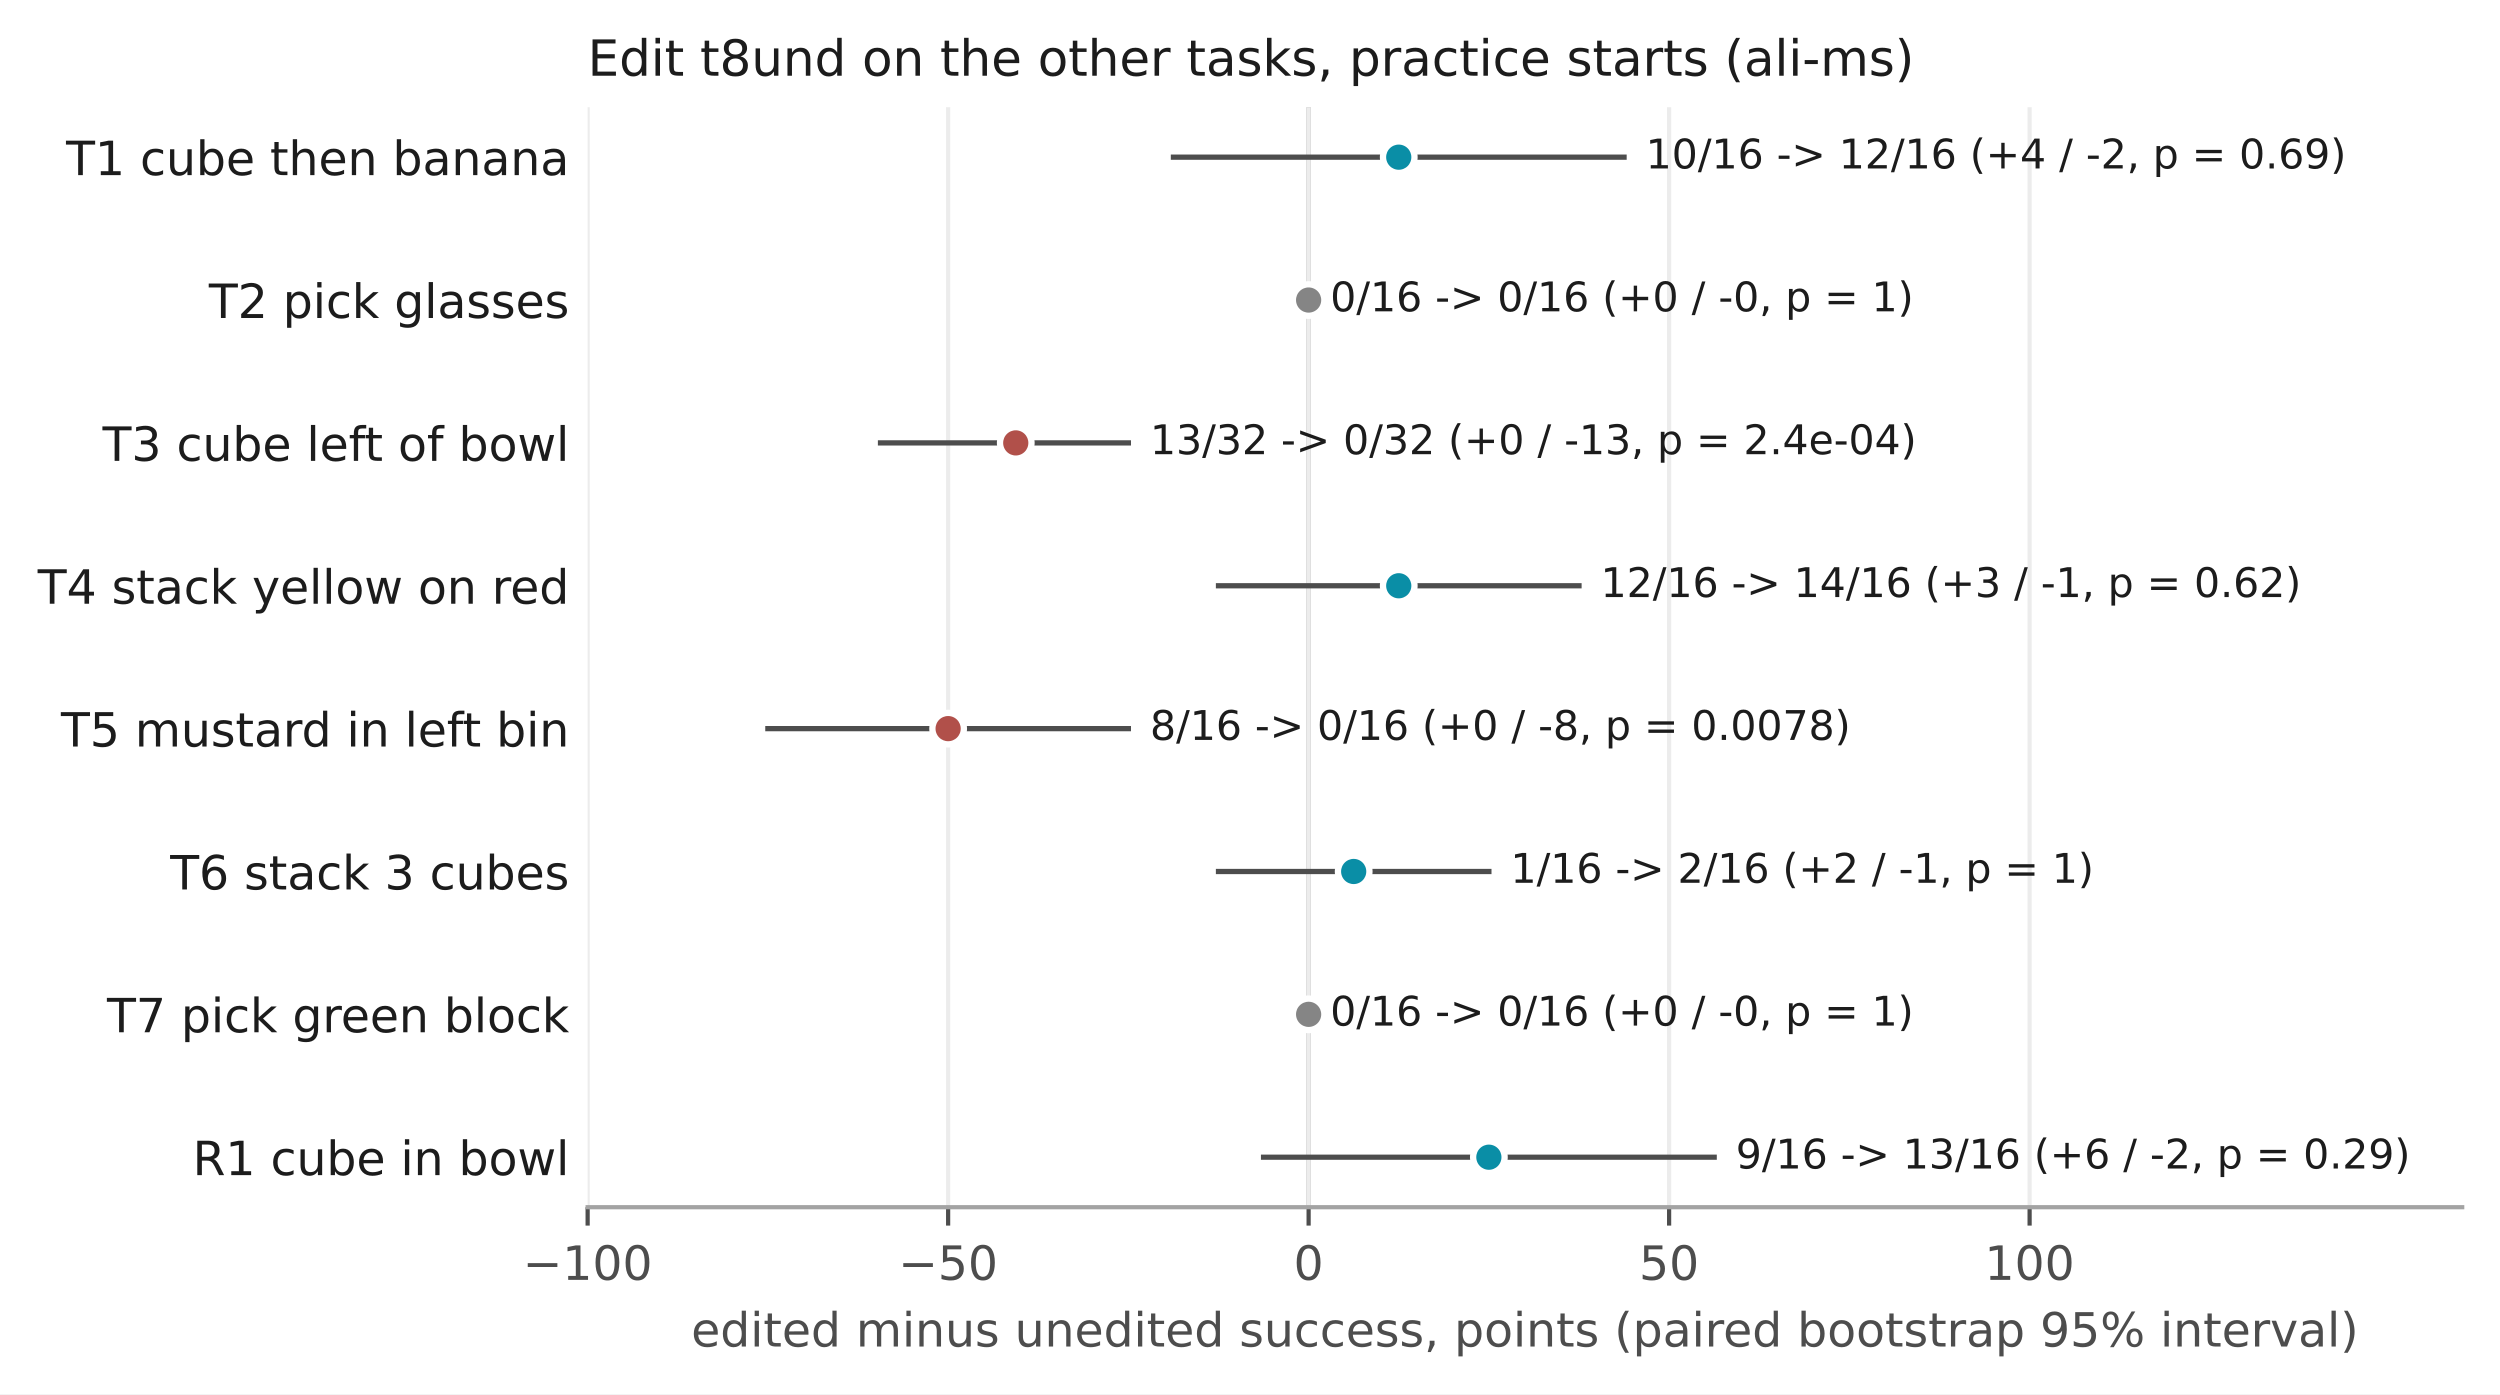
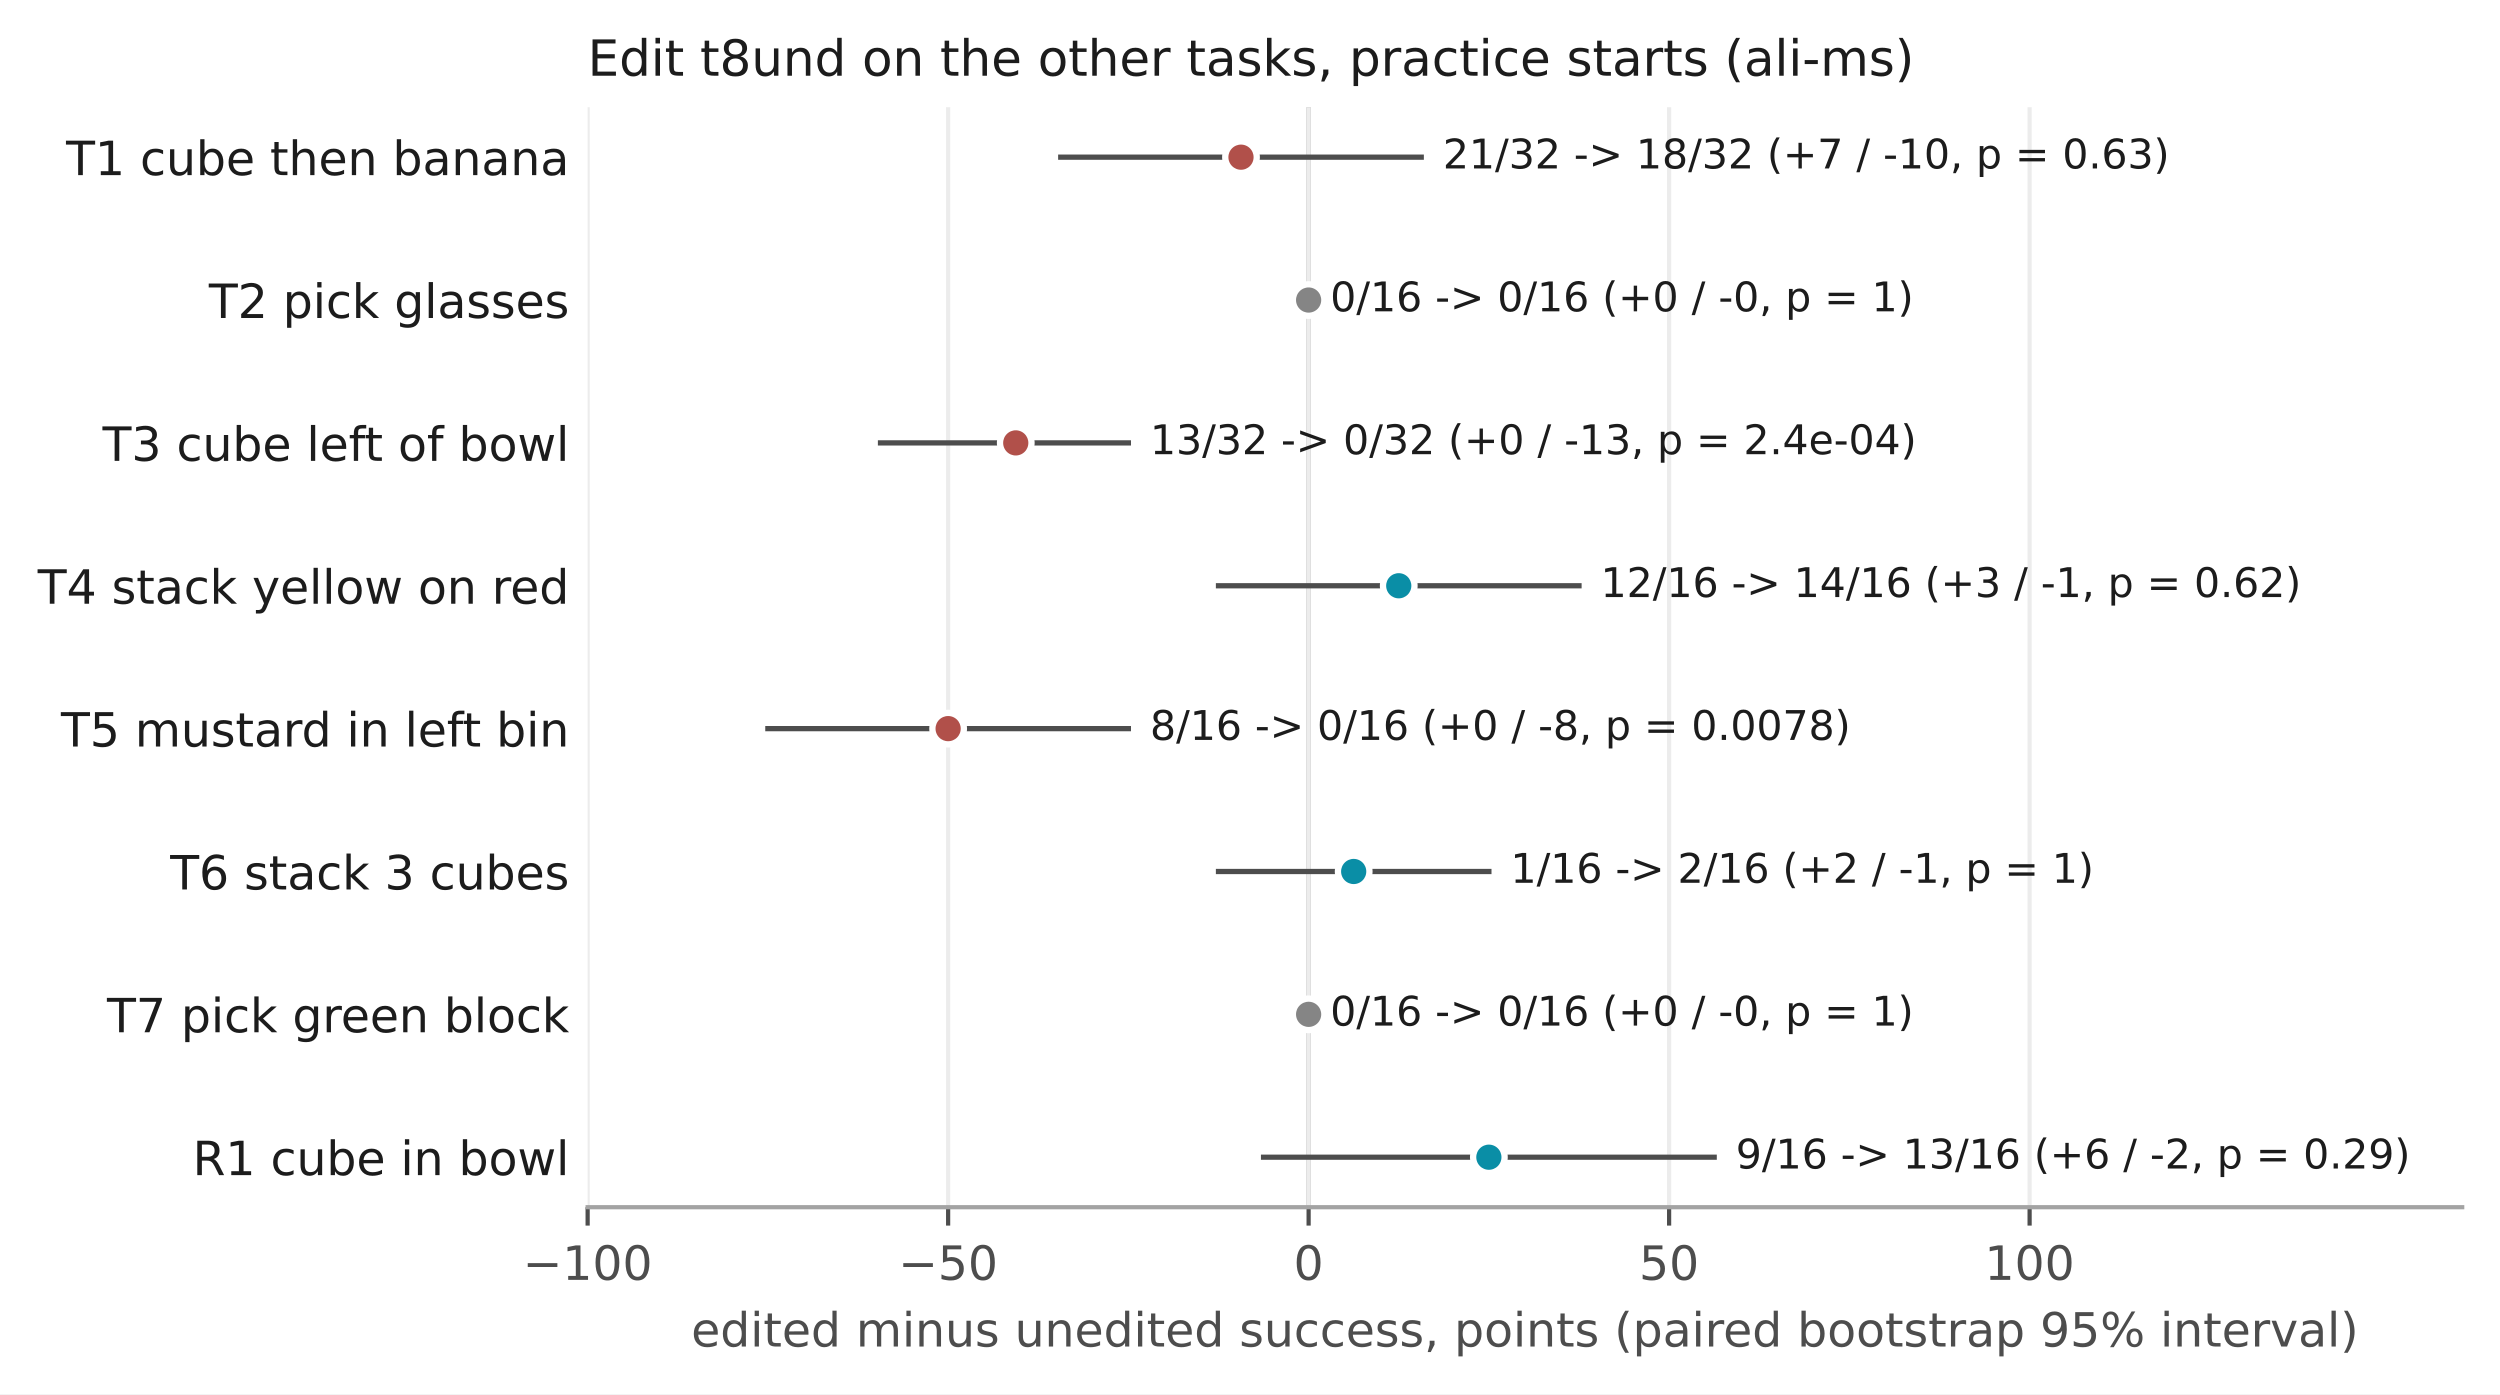
<svg xmlns="http://www.w3.org/2000/svg" xmlns:xlink="http://www.w3.org/1999/xlink" width="476.269pt" height="265.602pt" viewBox="0 0 476.269 265.602" version="1.1">
  <defs>
    <style type="text/css">*{stroke-linejoin: round; stroke-linecap: butt}</style>
  </defs>
  <g id="figure_1">
    <g id="patch_1">
      <path d="M -0 265.602  L 476.269 265.602  L 476.269 0  L -0 0  z " style="fill: #ffffff" />
    </g>
    <g id="axes_1">
      <g id="patch_2">
        <path d="M 111.949 229.982  L 469.069 229.982  L 469.069 20.419  L 111.949 20.419  z " style="fill: #ffffff" />
      </g>
      <g id="line2d_1">
-         <path d="M 249.302 229.982  L 249.302 20.419  " clip-path="url(#p3c85dc5f90)" style="fill: none; stroke: #a3a3a3; stroke-width: 0.8; stroke-linecap: square" />
+         <path d="M 249.302 229.982  L 249.302 20.419  " clip-path="url(#p53d4f7168b)" style="fill: none; stroke: #a3a3a3; stroke-width: 0.8; stroke-linecap: square" />
      </g>
      <g id="matplotlib.axis_1">
        <g id="xtick_1">
          <g id="line2d_2">
-             <path d="M 111.949 229.982  L 111.949 20.419  " clip-path="url(#p3c85dc5f90)" style="fill: none; stroke: #ececec; stroke-width: 0.8; stroke-linecap: square" />
+             <path d="M 111.949 229.982  L 111.949 20.419  " clip-path="url(#p53d4f7168b)" style="fill: none; stroke: #ececec; stroke-width: 0.8; stroke-linecap: square" />
          </g>
          <g id="line2d_3">
            <defs>
-               <path id="m4e2b20d7a0" d="M 0 0  L 0 3.5  " style="stroke: #4d4d4d; stroke-width: 0.8" />
+               <path id="m32943067ad" d="M 0 0  L 0 3.5  " style="stroke: #4d4d4d; stroke-width: 0.8" />
            </defs>
            <g>
-               <use xlink:href="#m4e2b20d7a0" x="111.949" y="229.982" style="fill: #4d4d4d; stroke: #4d4d4d; stroke-width: 0.8" />
+               <use xlink:href="#m32943067ad" x="111.949" y="229.982" style="fill: #4d4d4d; stroke: #4d4d4d; stroke-width: 0.8" />
            </g>
          </g>
          <g id="text_1">
            <text style="font-size: 9px; font-family: 'DejaVu Sans'; text-anchor: middle; fill: #4d4d4d" x="111.949" y="243.82" transform="rotate(-0 111.9486 243.8203)">−100</text>
          </g>
        </g>
        <g id="xtick_2">
          <g id="line2d_4">
-             <path d="M 180.626 229.982  L 180.626 20.419  " clip-path="url(#p3c85dc5f90)" style="fill: none; stroke: #ececec; stroke-width: 0.8; stroke-linecap: square" />
+             <path d="M 180.626 229.982  L 180.626 20.419  " clip-path="url(#p53d4f7168b)" style="fill: none; stroke: #ececec; stroke-width: 0.8; stroke-linecap: square" />
          </g>
          <g id="line2d_5">
            <g>
-               <use xlink:href="#m4e2b20d7a0" x="180.626" y="229.982" style="fill: #4d4d4d; stroke: #4d4d4d; stroke-width: 0.8" />
+               <use xlink:href="#m32943067ad" x="180.626" y="229.982" style="fill: #4d4d4d; stroke: #4d4d4d; stroke-width: 0.8" />
            </g>
          </g>
          <g id="text_2">
            <text style="font-size: 9px; font-family: 'DejaVu Sans'; text-anchor: middle; fill: #4d4d4d" x="180.626" y="243.82" transform="rotate(-0 180.6255 243.8203)">−50</text>
          </g>
        </g>
        <g id="xtick_3">
          <g id="line2d_6">
-             <path d="M 249.302 229.982  L 249.302 20.419  " clip-path="url(#p3c85dc5f90)" style="fill: none; stroke: #ececec; stroke-width: 0.8; stroke-linecap: square" />
+             <path d="M 249.302 229.982  L 249.302 20.419  " clip-path="url(#p53d4f7168b)" style="fill: none; stroke: #ececec; stroke-width: 0.8; stroke-linecap: square" />
          </g>
          <g id="line2d_7">
            <g>
-               <use xlink:href="#m4e2b20d7a0" x="249.302" y="229.982" style="fill: #4d4d4d; stroke: #4d4d4d; stroke-width: 0.8" />
+               <use xlink:href="#m32943067ad" x="249.302" y="229.982" style="fill: #4d4d4d; stroke: #4d4d4d; stroke-width: 0.8" />
            </g>
          </g>
          <g id="text_3">
            <text style="font-size: 9px; font-family: 'DejaVu Sans'; text-anchor: middle; fill: #4d4d4d" x="249.302" y="243.82" transform="rotate(-0 249.3024 243.8203)">0</text>
          </g>
        </g>
        <g id="xtick_4">
          <g id="line2d_8">
-             <path d="M 317.979 229.982  L 317.979 20.419  " clip-path="url(#p3c85dc5f90)" style="fill: none; stroke: #ececec; stroke-width: 0.8; stroke-linecap: square" />
+             <path d="M 317.979 229.982  L 317.979 20.419  " clip-path="url(#p53d4f7168b)" style="fill: none; stroke: #ececec; stroke-width: 0.8; stroke-linecap: square" />
          </g>
          <g id="line2d_9">
            <g>
-               <use xlink:href="#m4e2b20d7a0" x="317.979" y="229.982" style="fill: #4d4d4d; stroke: #4d4d4d; stroke-width: 0.8" />
+               <use xlink:href="#m32943067ad" x="317.979" y="229.982" style="fill: #4d4d4d; stroke: #4d4d4d; stroke-width: 0.8" />
            </g>
          </g>
          <g id="text_4">
            <text style="font-size: 9px; font-family: 'DejaVu Sans'; text-anchor: middle; fill: #4d4d4d" x="317.979" y="243.82" transform="rotate(-0 317.9794 243.8203)">50</text>
          </g>
        </g>
        <g id="xtick_5">
          <g id="line2d_10">
-             <path d="M 386.656 229.982  L 386.656 20.419  " clip-path="url(#p3c85dc5f90)" style="fill: none; stroke: #ececec; stroke-width: 0.8; stroke-linecap: square" />
+             <path d="M 386.656 229.982  L 386.656 20.419  " clip-path="url(#p53d4f7168b)" style="fill: none; stroke: #ececec; stroke-width: 0.8; stroke-linecap: square" />
          </g>
          <g id="line2d_11">
            <g>
-               <use xlink:href="#m4e2b20d7a0" x="386.656" y="229.982" style="fill: #4d4d4d; stroke: #4d4d4d; stroke-width: 0.8" />
+               <use xlink:href="#m32943067ad" x="386.656" y="229.982" style="fill: #4d4d4d; stroke: #4d4d4d; stroke-width: 0.8" />
            </g>
          </g>
          <g id="text_5">
            <text style="font-size: 9px; font-family: 'DejaVu Sans'; text-anchor: middle; fill: #4d4d4d" x="386.656" y="243.82" transform="rotate(-0 386.6563 243.8203)">100</text>
          </g>
        </g>
        <g id="text_6">
          <text style="font-size: 9px; font-family: 'DejaVu Sans'; text-anchor: middle; fill: #4d4d4d" x="290.509" y="256.531" transform="rotate(-0 290.5086 256.5306)">edited minus unedited success, points (paired bootstrap 95% interval)</text>
        </g>
      </g>
      <g id="matplotlib.axis_2">
        <g id="ytick_1">
          <g id="line2d_12" />
          <g id="text_7">
            <text style="font-size: 9px; font-family: 'DejaVu Sans'; text-anchor: end; fill: #1c1c1c" x="108.449" y="223.875" transform="rotate(-0 108.4486 223.8754)">R1 cube in bowl</text>
          </g>
        </g>
        <g id="ytick_2">
          <g id="line2d_13" />
          <g id="text_8">
            <text style="font-size: 9px; font-family: 'DejaVu Sans'; text-anchor: end; fill: #1c1c1c" x="108.449" y="196.659" transform="rotate(-0 108.4486 196.6594)">T7 pick green block</text>
          </g>
        </g>
        <g id="ytick_3">
          <g id="line2d_14" />
          <g id="text_9">
            <text style="font-size: 9px; font-family: 'DejaVu Sans'; text-anchor: end; fill: #1c1c1c" x="108.449" y="169.443" transform="rotate(-0 108.4486 169.4434)">T6 stack 3 cubes</text>
          </g>
        </g>
        <g id="ytick_4">
          <g id="line2d_15" />
          <g id="text_10">
            <text style="font-size: 9px; font-family: 'DejaVu Sans'; text-anchor: end; fill: #1c1c1c" x="108.449" y="142.227" transform="rotate(-0 108.4486 142.2274)">T5 mustard in left bin</text>
          </g>
        </g>
        <g id="ytick_5">
          <g id="line2d_16" />
          <g id="text_11">
            <text style="font-size: 9px; font-family: 'DejaVu Sans'; text-anchor: end; fill: #1c1c1c" x="108.449" y="115.011" transform="rotate(-0 108.4486 115.0114)">T4 stack yellow on red</text>
          </g>
        </g>
        <g id="ytick_6">
          <g id="line2d_17" />
          <g id="text_12">
            <text style="font-size: 9px; font-family: 'DejaVu Sans'; text-anchor: end; fill: #1c1c1c" x="108.449" y="87.795" transform="rotate(-0 108.4486 87.79541)">T3 cube left of bowl</text>
          </g>
        </g>
        <g id="ytick_7">
          <g id="line2d_18" />
          <g id="text_13">
            <text style="font-size: 9px; font-family: 'DejaVu Sans'; text-anchor: end; fill: #1c1c1c" x="108.449" y="60.579" transform="rotate(-0 108.4486 60.57941)">T2 pick glasses</text>
          </g>
        </g>
        <g id="ytick_8">
          <g id="line2d_19" />
          <g id="text_14">
            <text style="font-size: 9px; font-family: 'DejaVu Sans'; text-anchor: end; fill: #1c1c1c" x="108.449" y="33.363" transform="rotate(-0 108.4486 33.36341)">T1 cube then banana</text>
          </g>
        </g>
      </g>
      <g id="line2d_20">
-         <path d="M 223.549 29.944  L 309.395 29.944  " clip-path="url(#p3c85dc5f90)" style="fill: none; stroke: #4d4d4d; stroke-linecap: square" />
+         <path d="M 202.08 29.944  L 270.757 29.944  " clip-path="url(#p53d4f7168b)" style="fill: none; stroke: #4d4d4d; stroke-linecap: square" />
      </g>
      <g id="line2d_21">
-         <path d="M 249.302 57.16  L 249.302 57.16  " clip-path="url(#p3c85dc5f90)" style="fill: none; stroke: #4d4d4d; stroke-linecap: square" />
+         <path d="M 249.302 57.16  L 249.302 57.16  " clip-path="url(#p53d4f7168b)" style="fill: none; stroke: #4d4d4d; stroke-linecap: square" />
      </g>
      <g id="line2d_22">
-         <path d="M 167.742 84.376  L 214.964 84.376  " clip-path="url(#p3c85dc5f90)" style="fill: none; stroke: #4d4d4d; stroke-linecap: square" />
+         <path d="M 167.742 84.376  L 214.964 84.376  " clip-path="url(#p53d4f7168b)" style="fill: none; stroke: #4d4d4d; stroke-linecap: square" />
      </g>
      <g id="line2d_23">
-         <path d="M 232.133 111.592  L 300.81 111.592  " clip-path="url(#p3c85dc5f90)" style="fill: none; stroke: #4d4d4d; stroke-linecap: square" />
+         <path d="M 232.133 111.592  L 300.81 111.592  " clip-path="url(#p53d4f7168b)" style="fill: none; stroke: #4d4d4d; stroke-linecap: square" />
      </g>
      <g id="line2d_24">
-         <path d="M 146.287 138.808  L 214.964 138.808  " clip-path="url(#p3c85dc5f90)" style="fill: none; stroke: #4d4d4d; stroke-linecap: square" />
+         <path d="M 146.287 138.808  L 214.964 138.808  " clip-path="url(#p53d4f7168b)" style="fill: none; stroke: #4d4d4d; stroke-linecap: square" />
      </g>
      <g id="line2d_25">
-         <path d="M 232.133 166.024  L 283.641 166.024  " clip-path="url(#p3c85dc5f90)" style="fill: none; stroke: #4d4d4d; stroke-linecap: square" />
+         <path d="M 232.133 166.024  L 283.641 166.024  " clip-path="url(#p53d4f7168b)" style="fill: none; stroke: #4d4d4d; stroke-linecap: square" />
      </g>
      <g id="line2d_26">
-         <path d="M 249.302 193.24  L 249.302 193.24  " clip-path="url(#p3c85dc5f90)" style="fill: none; stroke: #4d4d4d; stroke-linecap: square" />
+         <path d="M 249.302 193.24  L 249.302 193.24  " clip-path="url(#p53d4f7168b)" style="fill: none; stroke: #4d4d4d; stroke-linecap: square" />
      </g>
      <g id="line2d_27">
-         <path d="M 240.718 220.456  L 326.564 220.456  " clip-path="url(#p3c85dc5f90)" style="fill: none; stroke: #4d4d4d; stroke-linecap: square" />
+         <path d="M 240.718 220.456  L 326.564 220.456  " clip-path="url(#p53d4f7168b)" style="fill: none; stroke: #4d4d4d; stroke-linecap: square" />
      </g>
      <g id="patch_3">
        <path d="M 111.949 229.982  L 469.069 229.982  " style="fill: none; stroke: #a3a3a3; stroke-width: 0.8; stroke-linejoin: miter; stroke-linecap: square" />
      </g>
      <g id="line2d_28">
        <defs>
-           <path id="m763ecf4fb9" d="M 0 3  C 0.796 3 1.559 2.684 2.121 2.121  C 2.684 1.559 3 0.796 3 0  C 3 -0.796 2.684 -1.559 2.121 -2.121  C 1.559 -2.684 0.796 -3 0 -3  C -0.796 -3 -1.559 -2.684 -2.121 -2.121  C -2.684 -1.559 -3 -0.796 -3 0  C -3 0.796 -2.684 1.559 -2.121 2.121  C -1.559 2.684 -0.796 3 0 3  z " style="stroke: #ffffff; stroke-width: 1.2" />
+           <path id="me859d6cf8b" d="M 0 3  C 0.796 3 1.559 2.684 2.121 2.121  C 2.684 1.559 3 0.796 3 0  C 3 -0.796 2.684 -1.559 2.121 -2.121  C 1.559 -2.684 0.796 -3 0 -3  C -0.796 -3 -1.559 -2.684 -2.121 -2.121  C -2.684 -1.559 -3 -0.796 -3 0  C -3 0.796 -2.684 1.559 -2.121 2.121  C -1.559 2.684 -0.796 3 0 3  z " style="stroke: #ffffff; stroke-width: 1.2" />
        </defs>
-         <g clip-path="url(#p3c85dc5f90)">
-           <use xlink:href="#m763ecf4fb9" x="266.472" y="29.944" style="fill: #0a8ea6; stroke: #ffffff; stroke-width: 1.2" />
+         <g clip-path="url(#p53d4f7168b)">
+           <use xlink:href="#me859d6cf8b" x="236.419" y="29.944" style="fill: #b1504a; stroke: #ffffff; stroke-width: 1.2" />
        </g>
      </g>
      <g id="text_15">
-         <text style="font-size: 7.8px; font-family: 'DejaVu Sans'; text-anchor: start; fill: #1c1c1c" x="313.515" y="32.096" transform="rotate(-0 313.5154 32.09643)">10/16 -&gt; 12/16  (+4 / -2, p = 0.69)</text>
+         <text style="font-size: 7.8px; font-family: 'DejaVu Sans'; text-anchor: start; fill: #1c1c1c" x="274.878" y="32.096" transform="rotate(-0 274.8777 32.09643)">21/32 -&gt; 18/32  (+7 / -10, p = 0.63)</text>
      </g>
      <g id="line2d_29">
        <defs>
-           <path id="m51bf70e2d2" d="M 0 3  C 0.796 3 1.559 2.684 2.121 2.121  C 2.684 1.559 3 0.796 3 0  C 3 -0.796 2.684 -1.559 2.121 -2.121  C 1.559 -2.684 0.796 -3 0 -3  C -0.796 -3 -1.559 -2.684 -2.121 -2.121  C -2.684 -1.559 -3 -0.796 -3 0  C -3 0.796 -2.684 1.559 -2.121 2.121  C -1.559 2.684 -0.796 3 0 3  z " style="stroke: #ffffff; stroke-width: 1.2" />
+           <path id="meb47726e81" d="M 0 3  C 0.796 3 1.559 2.684 2.121 2.121  C 2.684 1.559 3 0.796 3 0  C 3 -0.796 2.684 -1.559 2.121 -2.121  C 1.559 -2.684 0.796 -3 0 -3  C -0.796 -3 -1.559 -2.684 -2.121 -2.121  C -2.684 -1.559 -3 -0.796 -3 0  C -3 0.796 -2.684 1.559 -2.121 2.121  C -1.559 2.684 -0.796 3 0 3  z " style="stroke: #ffffff; stroke-width: 1.2" />
        </defs>
-         <g clip-path="url(#p3c85dc5f90)">
-           <use xlink:href="#m51bf70e2d2" x="249.302" y="57.16" style="fill: #858585; stroke: #ffffff; stroke-width: 1.2" />
+         <g clip-path="url(#p53d4f7168b)">
+           <use xlink:href="#meb47726e81" x="249.302" y="57.16" style="fill: #858585; stroke: #ffffff; stroke-width: 1.2" />
        </g>
      </g>
      <g id="text_16">
        <text style="font-size: 7.8px; font-family: 'DejaVu Sans'; text-anchor: start; fill: #1c1c1c" x="253.423" y="59.312" transform="rotate(-0 253.4231 59.31243)">0/16 -&gt; 0/16  (+0 / -0, p = 1)</text>
      </g>
      <g id="line2d_30">
-         <defs>
-           <path id="m05e7364e03" d="M 0 3  C 0.796 3 1.559 2.684 2.121 2.121  C 2.684 1.559 3 0.796 3 0  C 3 -0.796 2.684 -1.559 2.121 -2.121  C 1.559 -2.684 0.796 -3 0 -3  C -0.796 -3 -1.559 -2.684 -2.121 -2.121  C -2.684 -1.559 -3 -0.796 -3 0  C -3 0.796 -2.684 1.559 -2.121 2.121  C -1.559 2.684 -0.796 3 0 3  z " style="stroke: #ffffff; stroke-width: 1.2" />
-         </defs>
-         <g clip-path="url(#p3c85dc5f90)">
-           <use xlink:href="#m05e7364e03" x="193.509" y="84.376" style="fill: #b1504a; stroke: #ffffff; stroke-width: 1.2" />
+         <g clip-path="url(#p53d4f7168b)">
+           <use xlink:href="#me859d6cf8b" x="193.509" y="84.376" style="fill: #b1504a; stroke: #ffffff; stroke-width: 1.2" />
        </g>
      </g>
      <g id="text_17">
        <text style="font-size: 7.8px; font-family: 'DejaVu Sans'; text-anchor: start; fill: #1c1c1c" x="219.085" y="86.528" transform="rotate(-0 219.0846 86.52843)">13/32 -&gt; 0/32  (+0 / -13, p = 2.4e-04)</text>
      </g>
      <g id="line2d_31">
-         <g clip-path="url(#p3c85dc5f90)">
-           <use xlink:href="#m763ecf4fb9" x="266.472" y="111.592" style="fill: #0a8ea6; stroke: #ffffff; stroke-width: 1.2" />
+         <defs>
+           <path id="m164e94c32d" d="M 0 3  C 0.796 3 1.559 2.684 2.121 2.121  C 2.684 1.559 3 0.796 3 0  C 3 -0.796 2.684 -1.559 2.121 -2.121  C 1.559 -2.684 0.796 -3 0 -3  C -0.796 -3 -1.559 -2.684 -2.121 -2.121  C -2.684 -1.559 -3 -0.796 -3 0  C -3 0.796 -2.684 1.559 -2.121 2.121  C -1.559 2.684 -0.796 3 0 3  z " style="stroke: #ffffff; stroke-width: 1.2" />
+         </defs>
+         <g clip-path="url(#p53d4f7168b)">
+           <use xlink:href="#m164e94c32d" x="266.472" y="111.592" style="fill: #0a8ea6; stroke: #ffffff; stroke-width: 1.2" />
        </g>
      </g>
      <g id="text_18">
        <text style="font-size: 7.8px; font-family: 'DejaVu Sans'; text-anchor: start; fill: #1c1c1c" x="304.931" y="113.744" transform="rotate(-0 304.9307 113.7444)">12/16 -&gt; 14/16  (+3 / -1, p = 0.62)</text>
      </g>
      <g id="line2d_32">
-         <g clip-path="url(#p3c85dc5f90)">
-           <use xlink:href="#m05e7364e03" x="180.626" y="138.808" style="fill: #b1504a; stroke: #ffffff; stroke-width: 1.2" />
+         <g clip-path="url(#p53d4f7168b)">
+           <use xlink:href="#me859d6cf8b" x="180.626" y="138.808" style="fill: #b1504a; stroke: #ffffff; stroke-width: 1.2" />
        </g>
      </g>
      <g id="text_19">
        <text style="font-size: 7.8px; font-family: 'DejaVu Sans'; text-anchor: start; fill: #1c1c1c" x="219.085" y="140.96" transform="rotate(-0 219.0846 140.9604)">8/16 -&gt; 0/16  (+0 / -8, p = 0.0078)</text>
      </g>
      <g id="line2d_33">
-         <g clip-path="url(#p3c85dc5f90)">
-           <use xlink:href="#m763ecf4fb9" x="257.887" y="166.024" style="fill: #0a8ea6; stroke: #ffffff; stroke-width: 1.2" />
+         <g clip-path="url(#p53d4f7168b)">
+           <use xlink:href="#m164e94c32d" x="257.887" y="166.024" style="fill: #0a8ea6; stroke: #ffffff; stroke-width: 1.2" />
        </g>
      </g>
      <g id="text_20">
        <text style="font-size: 7.8px; font-family: 'DejaVu Sans'; text-anchor: start; fill: #1c1c1c" x="287.762" y="168.176" transform="rotate(-0 287.7615 168.1764)">1/16 -&gt; 2/16  (+2 / -1, p = 1)</text>
      </g>
      <g id="line2d_34">
-         <g clip-path="url(#p3c85dc5f90)">
-           <use xlink:href="#m51bf70e2d2" x="249.302" y="193.24" style="fill: #858585; stroke: #ffffff; stroke-width: 1.2" />
+         <g clip-path="url(#p53d4f7168b)">
+           <use xlink:href="#meb47726e81" x="249.302" y="193.24" style="fill: #858585; stroke: #ffffff; stroke-width: 1.2" />
        </g>
      </g>
      <g id="text_21">
        <text style="font-size: 7.8px; font-family: 'DejaVu Sans'; text-anchor: start; fill: #1c1c1c" x="253.423" y="195.392" transform="rotate(-0 253.4231 195.3924)">0/16 -&gt; 0/16  (+0 / -0, p = 1)</text>
      </g>
      <g id="line2d_35">
-         <g clip-path="url(#p3c85dc5f90)">
-           <use xlink:href="#m763ecf4fb9" x="283.641" y="220.456" style="fill: #0a8ea6; stroke: #ffffff; stroke-width: 1.2" />
+         <g clip-path="url(#p53d4f7168b)">
+           <use xlink:href="#m164e94c32d" x="283.641" y="220.456" style="fill: #0a8ea6; stroke: #ffffff; stroke-width: 1.2" />
        </g>
      </g>
      <g id="text_22">
        <text style="font-size: 7.8px; font-family: 'DejaVu Sans'; text-anchor: start; fill: #1c1c1c" x="330.685" y="222.608" transform="rotate(-0 330.6846 222.6084)">9/16 -&gt; 13/16  (+6 / -2, p = 0.29)</text>
      </g>
      <g id="text_23">
        <text style="font-size: 9.5px; font-family: 'DejaVu Sans'; text-anchor: start; fill: #1c1c1c" x="111.949" y="14.419" transform="rotate(-0 111.9486 14.41852)">Edit t8und on the other tasks, practice starts (ali-ms)</text>
      </g>
    </g>
  </g>
  <defs>
-     <clipPath id="p3c85dc5f90">
+     <clipPath id="p53d4f7168b">
      <rect x="111.949" y="20.419" width="357.12" height="209.563" />
    </clipPath>
  </defs>
</svg>
